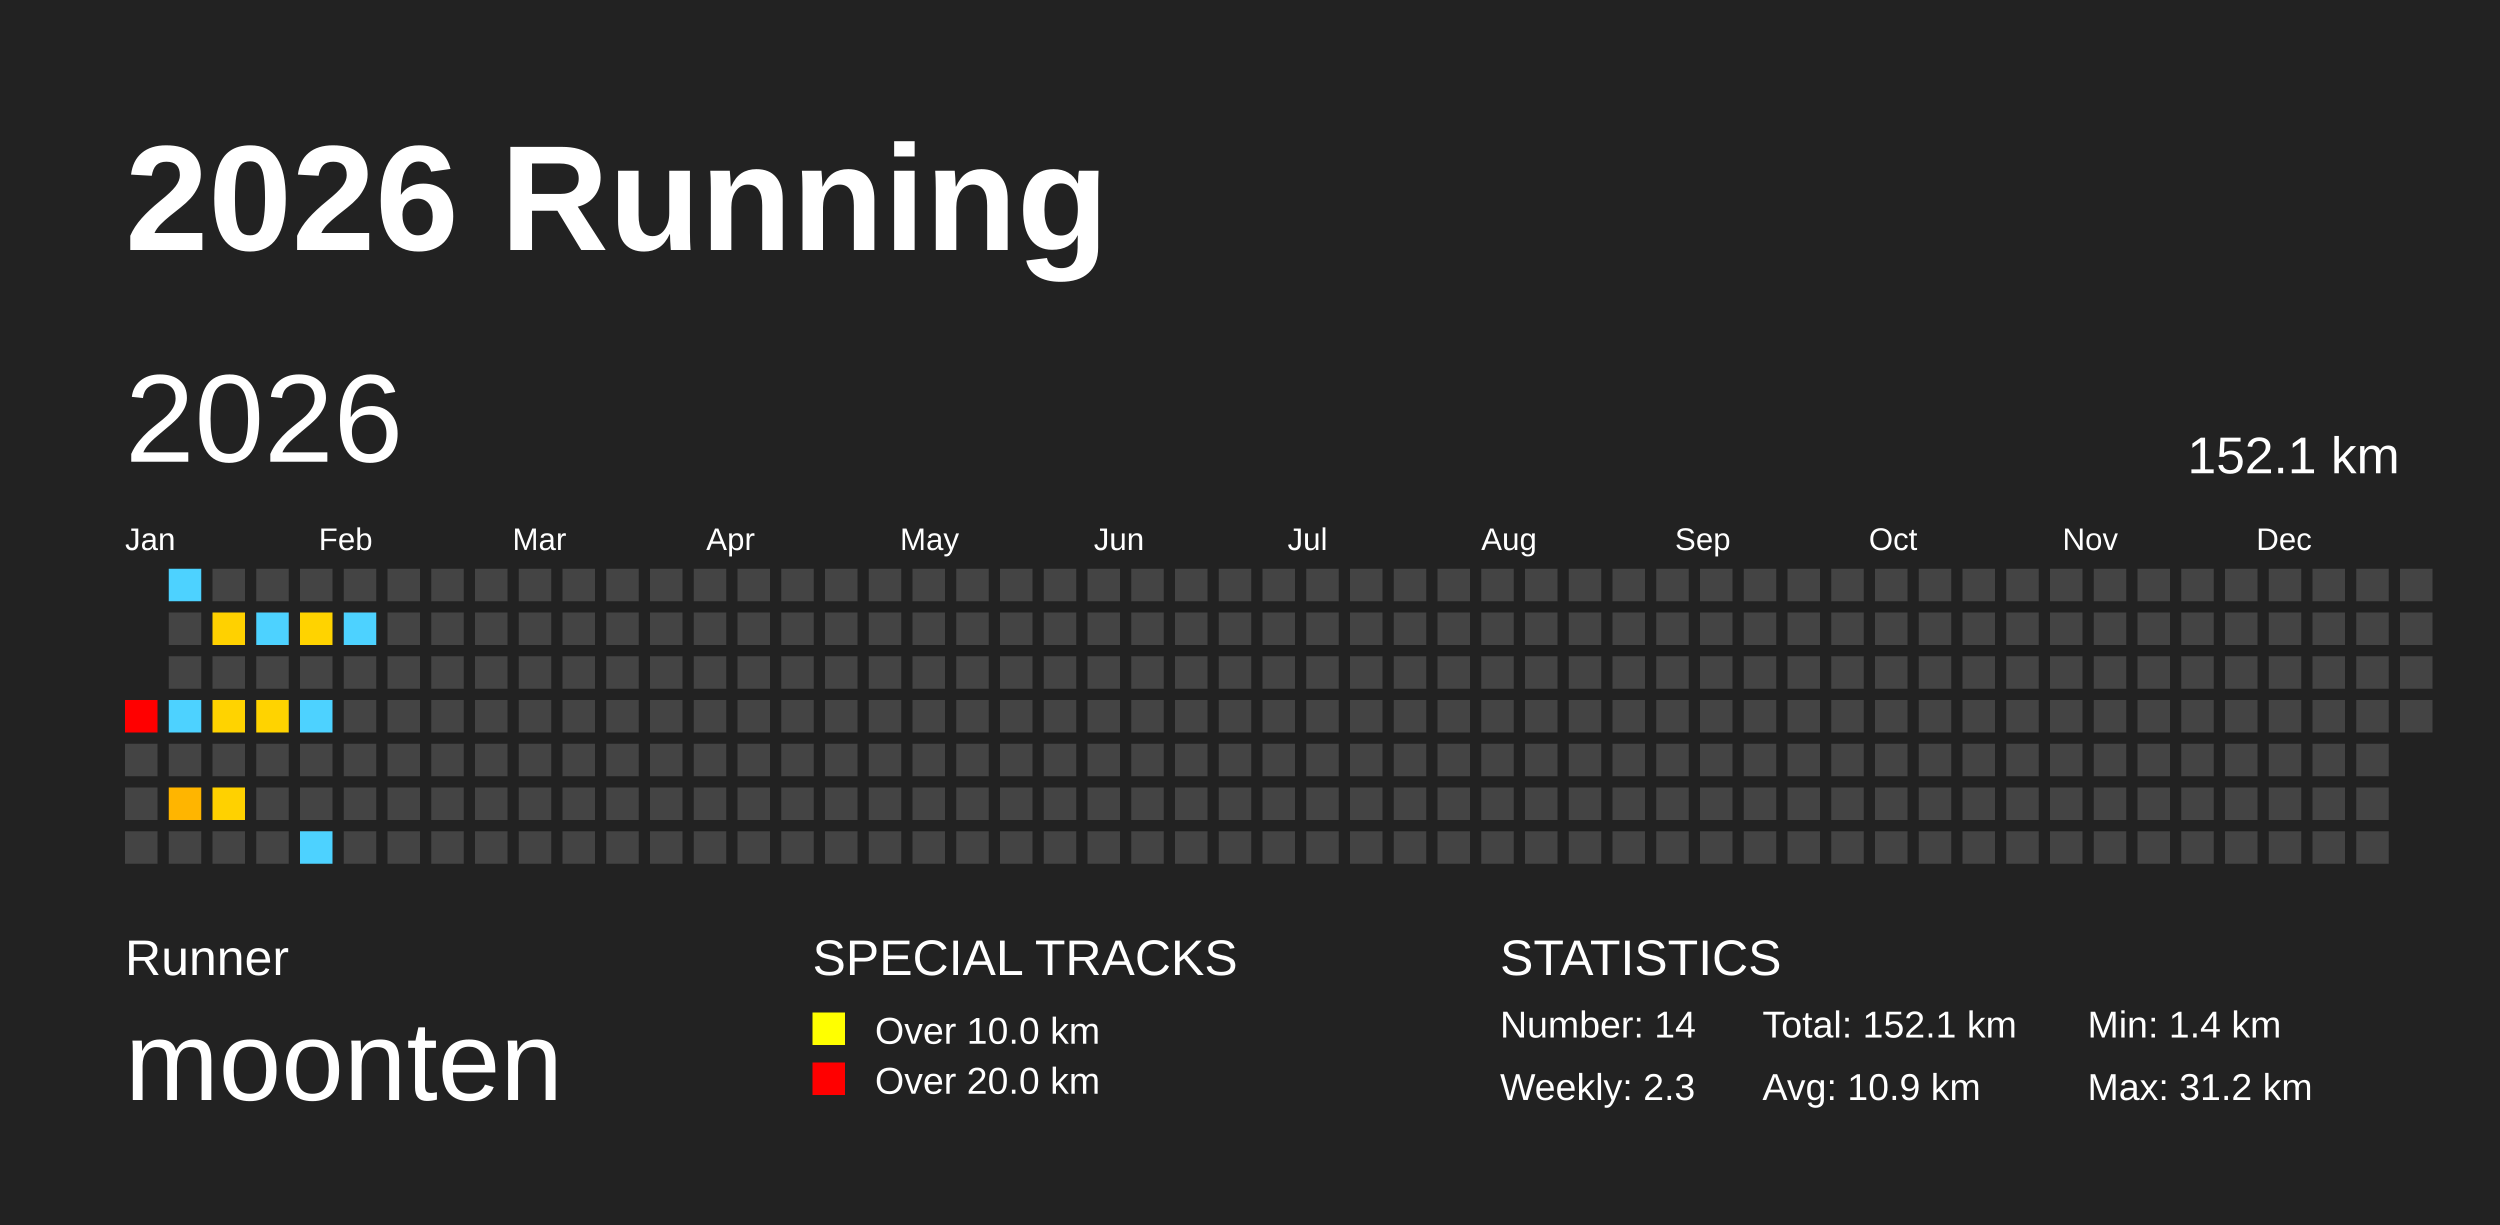
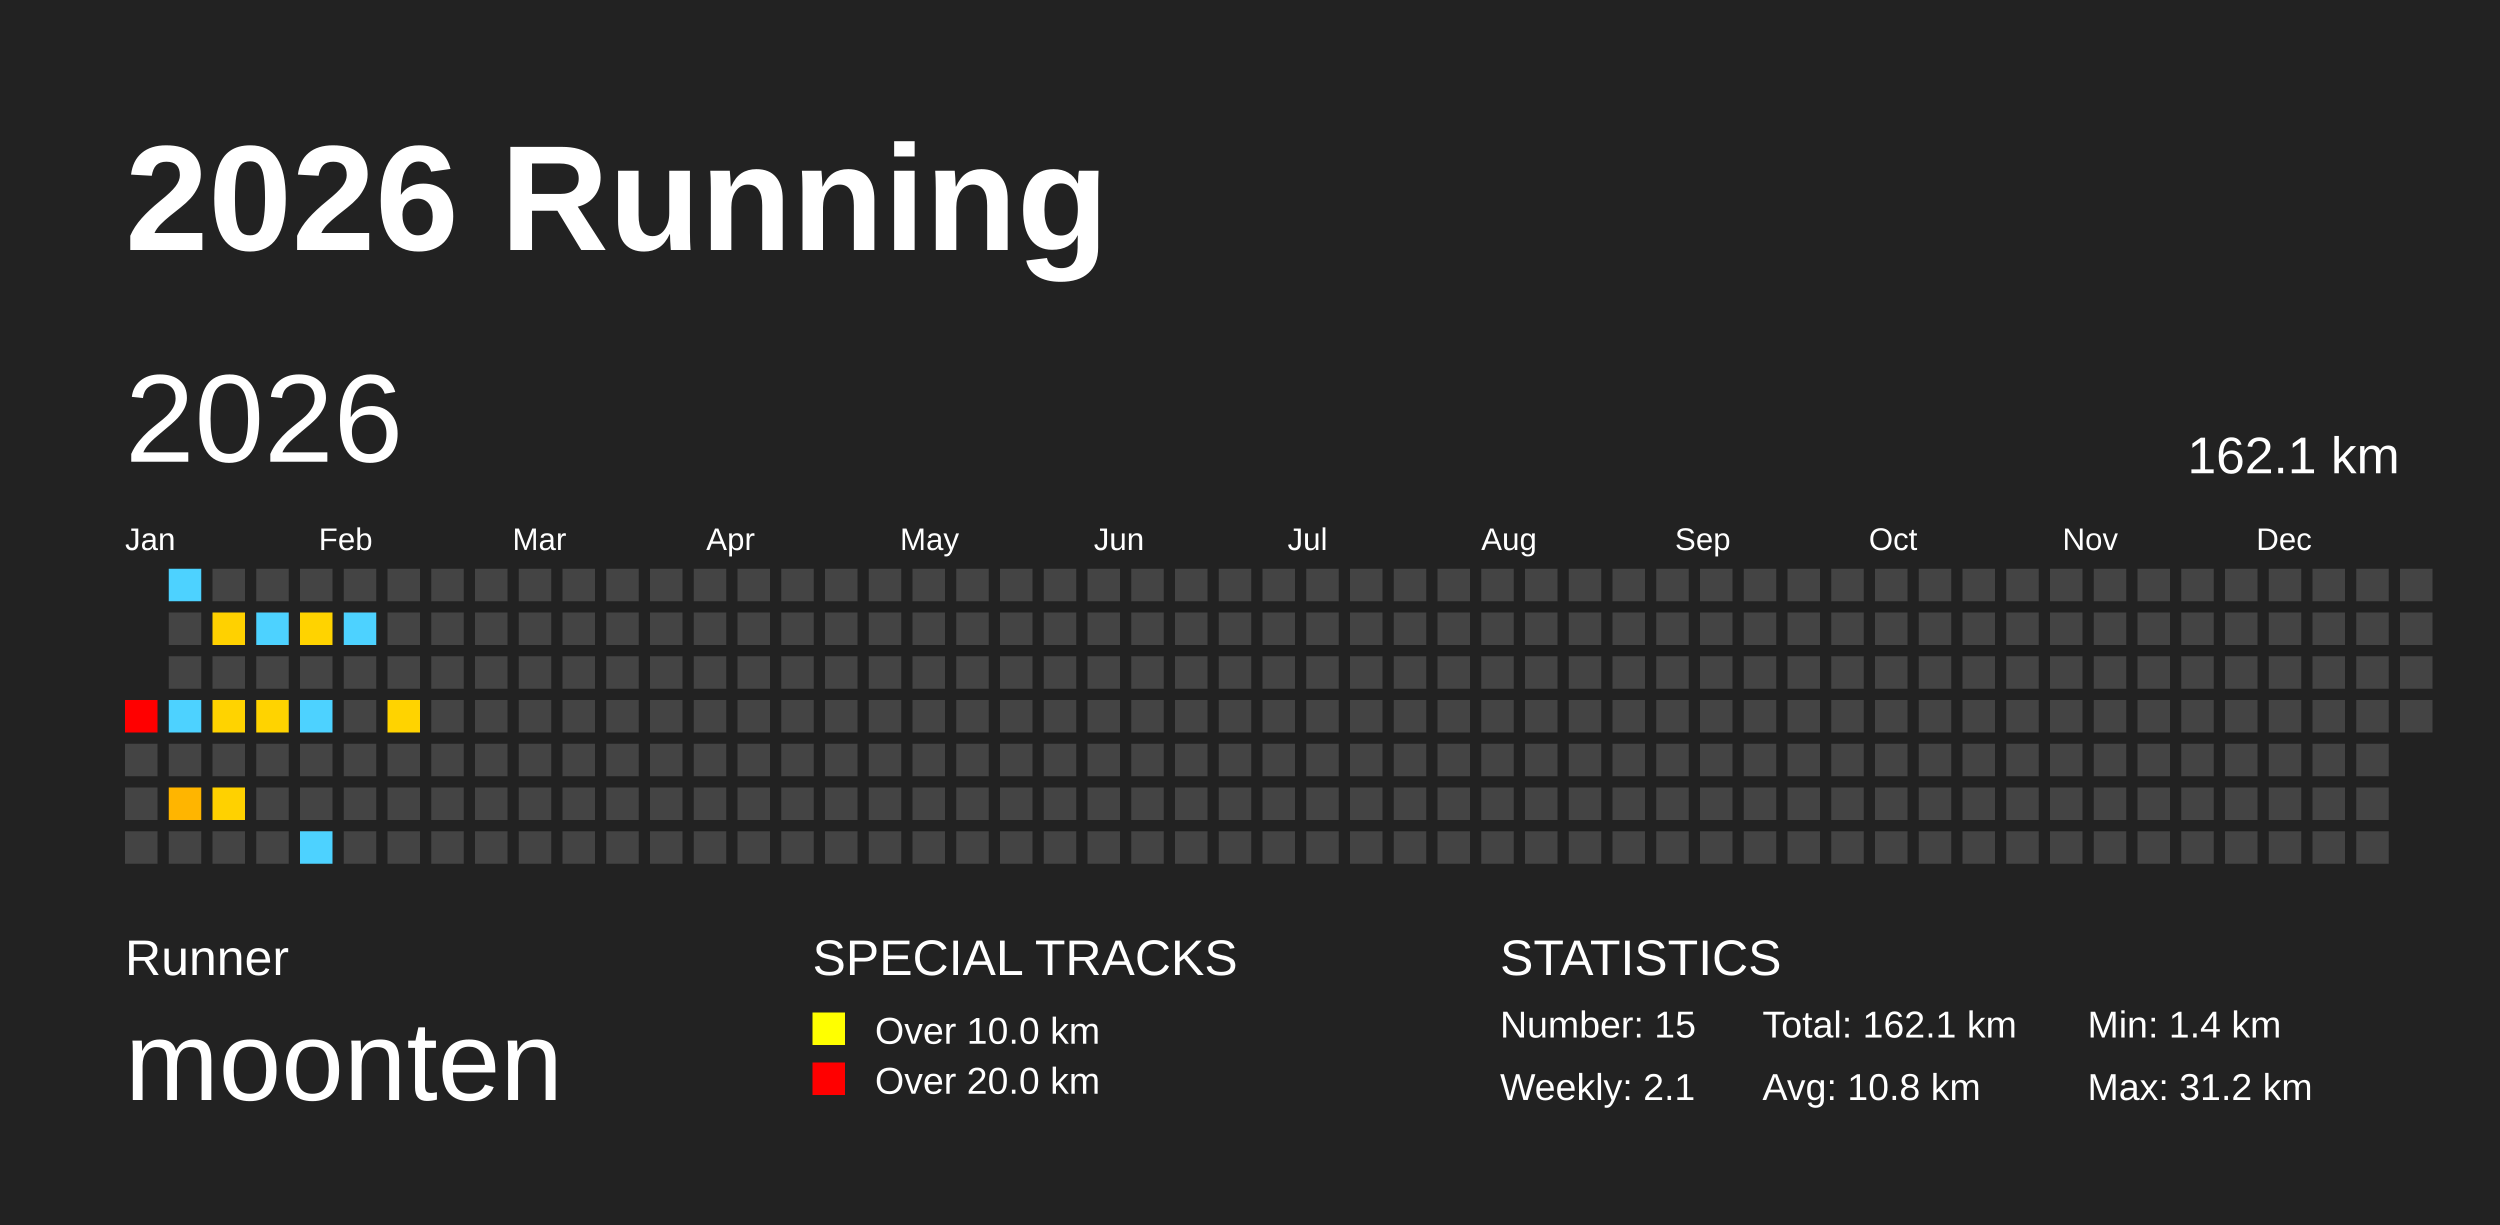
<svg xmlns="http://www.w3.org/2000/svg" baseProfile="full" height="98mm" version="1.1" viewBox="0,0,200,98" width="200mm">
  <defs />
  <rect fill="#222222" height="98" width="200" x="0" y="0" />
  <text fill="#FFFFFF" style="font-size:12px; font-family:Arial; font-weight:bold;" x="10" y="20">2026 Running</text>
  <text fill="#FFFFFF" style="font-size:4px; font-family:Arial" x="10" y="78">Runner</text>
  <text fill="#FFFFFF" style="font-size:9px; font-family:Arial" x="10" y="88">moonten</text>
  <text fill="#FFFFFF" style="font-size:4px; font-family:Arial" x="65" y="78">SPECIAL TRACKS</text>
  <rect fill="yellow" height="2.6" width="2.6" x="65" y="81" />
  <text fill="#FFFFFF" style="font-size:3px; font-family:Arial" x="70" y="83.5">Over 10.0 km</text>
  <rect fill="red" height="2.6" width="2.6" x="65" y="85" />
  <text fill="#FFFFFF" style="font-size:3px; font-family:Arial" x="70" y="87.5">Over 20.0 km</text>
  <text fill="#FFFFFF" style="font-size:4px; font-family:Arial" x="120" y="78">STATISTICS</text>
-   <text fill="#FFFFFF" style="font-size:3px; font-family:Arial" x="120" y="83">Number: 14</text>
-   <text fill="#FFFFFF" style="font-size:3px; font-family:Arial" x="120" y="88">Weekly: 2.3</text>
-   <text fill="#FFFFFF" style="font-size:3px; font-family:Arial" x="141" y="83">Total: 152.1 km</text>
-   <text fill="#FFFFFF" style="font-size:3px; font-family:Arial" x="141" y="88">Avg: 10.9 km</text>
+   <text fill="#FFFFFF" style="font-size:3px; font-family:Arial" x="120" y="83">Number: 15</text>
+   <text fill="#FFFFFF" style="font-size:3px; font-family:Arial" x="120" y="88">Weekly: 2.1</text>
+   <text fill="#FFFFFF" style="font-size:3px; font-family:Arial" x="141" y="83">Total: 162.1 km</text>
+   <text fill="#FFFFFF" style="font-size:3px; font-family:Arial" x="141" y="88">Avg: 10.8 km</text>
  <text fill="#FFFFFF" style="font-size:3px; font-family:Arial" x="167" y="83">Min: 1.4 km</text>
  <text fill="#FFFFFF" style="font-size:3px; font-family:Arial" x="167" y="88">Max: 31.2 km</text>
  <text dominant-baseline="hanging" fill="#FFFFFF" style="font-size:10.0px; font-family:Arial;" x="10" y="30">2026</text>
-   <text dominant-baseline="hanging" fill="#FFFFFF" style="font-size:4.125px; font-family:Arial;" x="175" y="35">152.1 km</text>
+   <text dominant-baseline="hanging" fill="#FFFFFF" style="font-size:4.125px; font-family:Arial;" x="175" y="35">162.1 km</text>
  <text fill="#FFFFFF" style="font-size:2.5px; font-family:Arial" x="10.0" y="44">Jan</text>
  <text fill="#FFFFFF" style="font-size:2.5px; font-family:Arial" x="25.5" y="44">Feb</text>
  <text fill="#FFFFFF" style="font-size:2.5px; font-family:Arial" x="41.0" y="44">Mar</text>
  <text fill="#FFFFFF" style="font-size:2.5px; font-family:Arial" x="56.5" y="44">Apr</text>
  <text fill="#FFFFFF" style="font-size:2.5px; font-family:Arial" x="72.0" y="44">May</text>
  <text fill="#FFFFFF" style="font-size:2.5px; font-family:Arial" x="87.5" y="44">Jun</text>
  <text fill="#FFFFFF" style="font-size:2.5px; font-family:Arial" x="103.0" y="44">Jul</text>
  <text fill="#FFFFFF" style="font-size:2.5px; font-family:Arial" x="118.5" y="44">Aug</text>
  <text fill="#FFFFFF" style="font-size:2.5px; font-family:Arial" x="134.0" y="44">Sep</text>
  <text fill="#FFFFFF" style="font-size:2.5px; font-family:Arial" x="149.5" y="44">Oct</text>
  <text fill="#FFFFFF" style="font-size:2.5px; font-family:Arial" x="165.0" y="44">Nov</text>
  <text fill="#FFFFFF" style="font-size:2.5px; font-family:Arial" x="180.5" y="44">Dec</text>
  <rect fill="red" height="2.6" width="2.6" x="10.0" y="56.0" />
  <rect fill="#444444" height="2.6" width="2.6" x="10.0" y="59.5" />
  <rect fill="#444444" height="2.6" width="2.6" x="10.0" y="63.0" />
  <rect fill="#444444" height="2.6" width="2.6" x="10.0" y="66.5" />
  <rect fill="#4dd2ff" height="2.6" width="2.6" x="13.5" y="45.5" />
  <rect fill="#444444" height="2.6" width="2.6" x="13.5" y="49.0" />
  <rect fill="#444444" height="2.6" width="2.6" x="13.5" y="52.5" />
  <rect fill="#4dd2ff" height="2.6" width="2.6" x="13.5" y="56.0" />
  <rect fill="#444444" height="2.6" width="2.6" x="13.5" y="59.5" />
  <rect fill="#ffb500" height="2.6" width="2.6" x="13.5" y="63.0" />
  <rect fill="#444444" height="2.6" width="2.6" x="13.5" y="66.5" />
  <rect fill="#444444" height="2.6" width="2.6" x="17.0" y="45.5" />
  <rect fill="#ffd100" height="2.6" width="2.6" x="17.0" y="49.0" />
  <rect fill="#444444" height="2.6" width="2.6" x="17.0" y="52.5" />
  <rect fill="#ffd300" height="2.6" width="2.6" x="17.0" y="56.0" />
  <rect fill="#444444" height="2.6" width="2.6" x="17.0" y="59.5" />
  <rect fill="#ffd100" height="2.6" width="2.6" x="17.0" y="63.0" />
  <rect fill="#444444" height="2.6" width="2.6" x="17.0" y="66.5" />
  <rect fill="#444444" height="2.6" width="2.6" x="20.5" y="45.5" />
  <rect fill="#4dd2ff" height="2.6" width="2.6" x="20.5" y="49.0" />
  <rect fill="#444444" height="2.6" width="2.6" x="20.5" y="52.5" />
  <rect fill="#ffd300" height="2.6" width="2.6" x="20.5" y="56.0" />
  <rect fill="#444444" height="2.6" width="2.6" x="20.5" y="59.5" />
  <rect fill="#444444" height="2.6" width="2.6" x="20.5" y="63.0" />
  <rect fill="#444444" height="2.6" width="2.6" x="20.5" y="66.5" />
  <rect fill="#444444" height="2.6" width="2.6" x="24.0" y="45.5" />
  <rect fill="#ffd300" height="2.6" width="2.6" x="24.0" y="49.0" />
  <rect fill="#444444" height="2.6" width="2.6" x="24.0" y="52.5" />
  <rect fill="#4dd2ff" height="2.6" width="2.6" x="24.0" y="56.0" />
  <rect fill="#444444" height="2.6" width="2.6" x="24.0" y="59.5" />
  <rect fill="#444444" height="2.6" width="2.6" x="24.0" y="63.0" />
  <rect fill="#4dd2ff" height="2.6" width="2.6" x="24.0" y="66.5" />
  <rect fill="#444444" height="2.6" width="2.6" x="27.5" y="45.5" />
  <rect fill="#4dd2ff" height="2.6" width="2.6" x="27.5" y="49.0" />
  <rect fill="#444444" height="2.6" width="2.6" x="27.5" y="52.5" />
  <rect fill="#444444" height="2.6" width="2.6" x="27.5" y="56.0" />
  <rect fill="#444444" height="2.6" width="2.6" x="27.5" y="59.5" />
  <rect fill="#444444" height="2.6" width="2.6" x="27.5" y="63.0" />
  <rect fill="#444444" height="2.6" width="2.6" x="27.5" y="66.5" />
  <rect fill="#444444" height="2.6" width="2.6" x="31.0" y="45.5" />
  <rect fill="#444444" height="2.6" width="2.6" x="31.0" y="49.0" />
  <rect fill="#444444" height="2.6" width="2.6" x="31.0" y="52.5" />
-   <rect fill="#444444" height="2.6" width="2.6" x="31.0" y="56.0" />
+   <rect fill="#ffd300" height="2.6" width="2.6" x="31.0" y="56.0" />
  <rect fill="#444444" height="2.6" width="2.6" x="31.0" y="59.5" />
  <rect fill="#444444" height="2.6" width="2.6" x="31.0" y="63.0" />
  <rect fill="#444444" height="2.6" width="2.6" x="31.0" y="66.5" />
  <rect fill="#444444" height="2.6" width="2.6" x="34.5" y="45.5" />
  <rect fill="#444444" height="2.6" width="2.6" x="34.5" y="49.0" />
  <rect fill="#444444" height="2.6" width="2.6" x="34.5" y="52.5" />
  <rect fill="#444444" height="2.6" width="2.6" x="34.5" y="56.0" />
  <rect fill="#444444" height="2.6" width="2.6" x="34.5" y="59.5" />
  <rect fill="#444444" height="2.6" width="2.6" x="34.5" y="63.0" />
  <rect fill="#444444" height="2.6" width="2.6" x="34.5" y="66.5" />
  <rect fill="#444444" height="2.6" width="2.6" x="38.0" y="45.5" />
  <rect fill="#444444" height="2.6" width="2.6" x="38.0" y="49.0" />
  <rect fill="#444444" height="2.6" width="2.6" x="38.0" y="52.5" />
  <rect fill="#444444" height="2.6" width="2.6" x="38.0" y="56.0" />
  <rect fill="#444444" height="2.6" width="2.6" x="38.0" y="59.5" />
  <rect fill="#444444" height="2.6" width="2.6" x="38.0" y="63.0" />
  <rect fill="#444444" height="2.6" width="2.6" x="38.0" y="66.5" />
  <rect fill="#444444" height="2.6" width="2.6" x="41.5" y="45.5" />
  <rect fill="#444444" height="2.6" width="2.6" x="41.5" y="49.0" />
  <rect fill="#444444" height="2.6" width="2.6" x="41.5" y="52.5" />
  <rect fill="#444444" height="2.6" width="2.6" x="41.5" y="56.0" />
  <rect fill="#444444" height="2.6" width="2.6" x="41.5" y="59.5" />
  <rect fill="#444444" height="2.6" width="2.6" x="41.5" y="63.0" />
  <rect fill="#444444" height="2.6" width="2.6" x="41.5" y="66.5" />
  <rect fill="#444444" height="2.6" width="2.6" x="45.0" y="45.5" />
  <rect fill="#444444" height="2.6" width="2.6" x="45.0" y="49.0" />
  <rect fill="#444444" height="2.6" width="2.6" x="45.0" y="52.5" />
  <rect fill="#444444" height="2.6" width="2.6" x="45.0" y="56.0" />
  <rect fill="#444444" height="2.6" width="2.6" x="45.0" y="59.5" />
  <rect fill="#444444" height="2.6" width="2.6" x="45.0" y="63.0" />
  <rect fill="#444444" height="2.6" width="2.6" x="45.0" y="66.5" />
  <rect fill="#444444" height="2.6" width="2.6" x="48.5" y="45.5" />
  <rect fill="#444444" height="2.6" width="2.6" x="48.5" y="49.0" />
  <rect fill="#444444" height="2.6" width="2.6" x="48.5" y="52.5" />
  <rect fill="#444444" height="2.6" width="2.6" x="48.5" y="56.0" />
  <rect fill="#444444" height="2.6" width="2.6" x="48.5" y="59.5" />
  <rect fill="#444444" height="2.6" width="2.6" x="48.5" y="63.0" />
  <rect fill="#444444" height="2.6" width="2.6" x="48.5" y="66.5" />
  <rect fill="#444444" height="2.6" width="2.6" x="52.0" y="45.5" />
  <rect fill="#444444" height="2.6" width="2.6" x="52.0" y="49.0" />
  <rect fill="#444444" height="2.6" width="2.6" x="52.0" y="52.5" />
  <rect fill="#444444" height="2.6" width="2.6" x="52.0" y="56.0" />
  <rect fill="#444444" height="2.6" width="2.6" x="52.0" y="59.5" />
  <rect fill="#444444" height="2.6" width="2.6" x="52.0" y="63.0" />
  <rect fill="#444444" height="2.6" width="2.6" x="52.0" y="66.5" />
  <rect fill="#444444" height="2.6" width="2.6" x="55.5" y="45.5" />
  <rect fill="#444444" height="2.6" width="2.6" x="55.5" y="49.0" />
  <rect fill="#444444" height="2.6" width="2.6" x="55.5" y="52.5" />
  <rect fill="#444444" height="2.6" width="2.6" x="55.5" y="56.0" />
  <rect fill="#444444" height="2.6" width="2.6" x="55.5" y="59.5" />
  <rect fill="#444444" height="2.6" width="2.6" x="55.5" y="63.0" />
  <rect fill="#444444" height="2.6" width="2.6" x="55.5" y="66.5" />
  <rect fill="#444444" height="2.6" width="2.6" x="59.0" y="45.5" />
  <rect fill="#444444" height="2.6" width="2.6" x="59.0" y="49.0" />
  <rect fill="#444444" height="2.6" width="2.6" x="59.0" y="52.5" />
  <rect fill="#444444" height="2.6" width="2.6" x="59.0" y="56.0" />
  <rect fill="#444444" height="2.6" width="2.6" x="59.0" y="59.5" />
  <rect fill="#444444" height="2.6" width="2.6" x="59.0" y="63.0" />
  <rect fill="#444444" height="2.6" width="2.6" x="59.0" y="66.5" />
  <rect fill="#444444" height="2.6" width="2.6" x="62.5" y="45.5" />
  <rect fill="#444444" height="2.6" width="2.6" x="62.5" y="49.0" />
  <rect fill="#444444" height="2.6" width="2.6" x="62.5" y="52.5" />
  <rect fill="#444444" height="2.6" width="2.6" x="62.5" y="56.0" />
  <rect fill="#444444" height="2.6" width="2.6" x="62.5" y="59.5" />
  <rect fill="#444444" height="2.6" width="2.6" x="62.5" y="63.0" />
  <rect fill="#444444" height="2.6" width="2.6" x="62.5" y="66.5" />
  <rect fill="#444444" height="2.6" width="2.6" x="66.0" y="45.5" />
  <rect fill="#444444" height="2.6" width="2.6" x="66.0" y="49.0" />
  <rect fill="#444444" height="2.6" width="2.6" x="66.0" y="52.5" />
  <rect fill="#444444" height="2.6" width="2.6" x="66.0" y="56.0" />
  <rect fill="#444444" height="2.6" width="2.6" x="66.0" y="59.5" />
  <rect fill="#444444" height="2.6" width="2.6" x="66.0" y="63.0" />
  <rect fill="#444444" height="2.6" width="2.6" x="66.0" y="66.5" />
  <rect fill="#444444" height="2.6" width="2.6" x="69.5" y="45.5" />
  <rect fill="#444444" height="2.6" width="2.6" x="69.5" y="49.0" />
  <rect fill="#444444" height="2.6" width="2.6" x="69.5" y="52.5" />
  <rect fill="#444444" height="2.6" width="2.6" x="69.5" y="56.0" />
  <rect fill="#444444" height="2.6" width="2.6" x="69.5" y="59.5" />
  <rect fill="#444444" height="2.6" width="2.6" x="69.5" y="63.0" />
  <rect fill="#444444" height="2.6" width="2.6" x="69.5" y="66.5" />
  <rect fill="#444444" height="2.6" width="2.6" x="73.0" y="45.5" />
  <rect fill="#444444" height="2.6" width="2.6" x="73.0" y="49.0" />
  <rect fill="#444444" height="2.6" width="2.6" x="73.0" y="52.5" />
  <rect fill="#444444" height="2.6" width="2.6" x="73.0" y="56.0" />
  <rect fill="#444444" height="2.6" width="2.6" x="73.0" y="59.5" />
  <rect fill="#444444" height="2.6" width="2.6" x="73.0" y="63.0" />
  <rect fill="#444444" height="2.6" width="2.6" x="73.0" y="66.5" />
  <rect fill="#444444" height="2.6" width="2.6" x="76.5" y="45.5" />
  <rect fill="#444444" height="2.6" width="2.6" x="76.5" y="49.0" />
  <rect fill="#444444" height="2.6" width="2.6" x="76.5" y="52.5" />
  <rect fill="#444444" height="2.6" width="2.6" x="76.5" y="56.0" />
  <rect fill="#444444" height="2.6" width="2.6" x="76.5" y="59.5" />
  <rect fill="#444444" height="2.6" width="2.6" x="76.5" y="63.0" />
  <rect fill="#444444" height="2.6" width="2.6" x="76.5" y="66.5" />
  <rect fill="#444444" height="2.6" width="2.6" x="80.0" y="45.5" />
  <rect fill="#444444" height="2.6" width="2.6" x="80.0" y="49.0" />
  <rect fill="#444444" height="2.6" width="2.6" x="80.0" y="52.5" />
  <rect fill="#444444" height="2.6" width="2.6" x="80.0" y="56.0" />
  <rect fill="#444444" height="2.6" width="2.6" x="80.0" y="59.5" />
  <rect fill="#444444" height="2.6" width="2.6" x="80.0" y="63.0" />
  <rect fill="#444444" height="2.6" width="2.6" x="80.0" y="66.5" />
  <rect fill="#444444" height="2.6" width="2.6" x="83.5" y="45.5" />
  <rect fill="#444444" height="2.6" width="2.6" x="83.5" y="49.0" />
  <rect fill="#444444" height="2.6" width="2.6" x="83.5" y="52.5" />
  <rect fill="#444444" height="2.6" width="2.6" x="83.5" y="56.0" />
  <rect fill="#444444" height="2.6" width="2.6" x="83.5" y="59.5" />
  <rect fill="#444444" height="2.6" width="2.6" x="83.5" y="63.0" />
  <rect fill="#444444" height="2.6" width="2.6" x="83.5" y="66.5" />
  <rect fill="#444444" height="2.6" width="2.6" x="87.0" y="45.5" />
  <rect fill="#444444" height="2.6" width="2.6" x="87.0" y="49.0" />
  <rect fill="#444444" height="2.6" width="2.6" x="87.0" y="52.5" />
  <rect fill="#444444" height="2.6" width="2.6" x="87.0" y="56.0" />
  <rect fill="#444444" height="2.6" width="2.6" x="87.0" y="59.5" />
  <rect fill="#444444" height="2.6" width="2.6" x="87.0" y="63.0" />
  <rect fill="#444444" height="2.6" width="2.6" x="87.0" y="66.5" />
  <rect fill="#444444" height="2.6" width="2.6" x="90.5" y="45.5" />
  <rect fill="#444444" height="2.6" width="2.6" x="90.5" y="49.0" />
  <rect fill="#444444" height="2.6" width="2.6" x="90.5" y="52.5" />
  <rect fill="#444444" height="2.6" width="2.6" x="90.5" y="56.0" />
  <rect fill="#444444" height="2.6" width="2.6" x="90.5" y="59.5" />
  <rect fill="#444444" height="2.6" width="2.6" x="90.5" y="63.0" />
  <rect fill="#444444" height="2.6" width="2.6" x="90.5" y="66.5" />
  <rect fill="#444444" height="2.6" width="2.6" x="94.0" y="45.5" />
  <rect fill="#444444" height="2.6" width="2.6" x="94.0" y="49.0" />
  <rect fill="#444444" height="2.6" width="2.6" x="94.0" y="52.5" />
  <rect fill="#444444" height="2.6" width="2.6" x="94.0" y="56.0" />
  <rect fill="#444444" height="2.6" width="2.6" x="94.0" y="59.5" />
  <rect fill="#444444" height="2.6" width="2.6" x="94.0" y="63.0" />
  <rect fill="#444444" height="2.6" width="2.6" x="94.0" y="66.5" />
  <rect fill="#444444" height="2.6" width="2.6" x="97.5" y="45.5" />
  <rect fill="#444444" height="2.6" width="2.6" x="97.5" y="49.0" />
  <rect fill="#444444" height="2.6" width="2.6" x="97.5" y="52.5" />
  <rect fill="#444444" height="2.6" width="2.6" x="97.5" y="56.0" />
  <rect fill="#444444" height="2.6" width="2.6" x="97.5" y="59.5" />
  <rect fill="#444444" height="2.6" width="2.6" x="97.5" y="63.0" />
  <rect fill="#444444" height="2.6" width="2.6" x="97.5" y="66.5" />
  <rect fill="#444444" height="2.6" width="2.6" x="101.0" y="45.5" />
  <rect fill="#444444" height="2.6" width="2.6" x="101.0" y="49.0" />
  <rect fill="#444444" height="2.6" width="2.6" x="101.0" y="52.5" />
  <rect fill="#444444" height="2.6" width="2.6" x="101.0" y="56.0" />
  <rect fill="#444444" height="2.6" width="2.6" x="101.0" y="59.5" />
  <rect fill="#444444" height="2.6" width="2.6" x="101.0" y="63.0" />
  <rect fill="#444444" height="2.6" width="2.6" x="101.0" y="66.5" />
  <rect fill="#444444" height="2.6" width="2.6" x="104.5" y="45.5" />
  <rect fill="#444444" height="2.6" width="2.6" x="104.5" y="49.0" />
  <rect fill="#444444" height="2.6" width="2.6" x="104.5" y="52.5" />
  <rect fill="#444444" height="2.6" width="2.6" x="104.5" y="56.0" />
  <rect fill="#444444" height="2.6" width="2.6" x="104.5" y="59.5" />
  <rect fill="#444444" height="2.6" width="2.6" x="104.5" y="63.0" />
  <rect fill="#444444" height="2.6" width="2.6" x="104.5" y="66.5" />
  <rect fill="#444444" height="2.6" width="2.6" x="108.0" y="45.5" />
  <rect fill="#444444" height="2.6" width="2.6" x="108.0" y="49.0" />
  <rect fill="#444444" height="2.6" width="2.6" x="108.0" y="52.5" />
  <rect fill="#444444" height="2.6" width="2.6" x="108.0" y="56.0" />
  <rect fill="#444444" height="2.6" width="2.6" x="108.0" y="59.5" />
  <rect fill="#444444" height="2.6" width="2.6" x="108.0" y="63.0" />
  <rect fill="#444444" height="2.6" width="2.6" x="108.0" y="66.5" />
  <rect fill="#444444" height="2.6" width="2.6" x="111.5" y="45.5" />
  <rect fill="#444444" height="2.6" width="2.6" x="111.5" y="49.0" />
  <rect fill="#444444" height="2.6" width="2.6" x="111.5" y="52.5" />
  <rect fill="#444444" height="2.6" width="2.6" x="111.5" y="56.0" />
  <rect fill="#444444" height="2.6" width="2.6" x="111.5" y="59.5" />
  <rect fill="#444444" height="2.6" width="2.6" x="111.5" y="63.0" />
  <rect fill="#444444" height="2.6" width="2.6" x="111.5" y="66.5" />
  <rect fill="#444444" height="2.6" width="2.6" x="115.0" y="45.5" />
  <rect fill="#444444" height="2.6" width="2.6" x="115.0" y="49.0" />
  <rect fill="#444444" height="2.6" width="2.6" x="115.0" y="52.5" />
  <rect fill="#444444" height="2.6" width="2.6" x="115.0" y="56.0" />
  <rect fill="#444444" height="2.6" width="2.6" x="115.0" y="59.5" />
  <rect fill="#444444" height="2.6" width="2.6" x="115.0" y="63.0" />
  <rect fill="#444444" height="2.6" width="2.6" x="115.0" y="66.5" />
  <rect fill="#444444" height="2.6" width="2.6" x="118.5" y="45.5" />
  <rect fill="#444444" height="2.6" width="2.6" x="118.5" y="49.0" />
  <rect fill="#444444" height="2.6" width="2.6" x="118.5" y="52.5" />
  <rect fill="#444444" height="2.6" width="2.6" x="118.5" y="56.0" />
  <rect fill="#444444" height="2.6" width="2.6" x="118.5" y="59.5" />
  <rect fill="#444444" height="2.6" width="2.6" x="118.5" y="63.0" />
  <rect fill="#444444" height="2.6" width="2.6" x="118.5" y="66.5" />
  <rect fill="#444444" height="2.6" width="2.6" x="122.0" y="45.5" />
  <rect fill="#444444" height="2.6" width="2.6" x="122.0" y="49.0" />
  <rect fill="#444444" height="2.6" width="2.6" x="122.0" y="52.5" />
  <rect fill="#444444" height="2.6" width="2.6" x="122.0" y="56.0" />
  <rect fill="#444444" height="2.6" width="2.6" x="122.0" y="59.5" />
  <rect fill="#444444" height="2.6" width="2.6" x="122.0" y="63.0" />
  <rect fill="#444444" height="2.6" width="2.6" x="122.0" y="66.5" />
  <rect fill="#444444" height="2.6" width="2.6" x="125.5" y="45.5" />
  <rect fill="#444444" height="2.6" width="2.6" x="125.5" y="49.0" />
  <rect fill="#444444" height="2.6" width="2.6" x="125.5" y="52.5" />
  <rect fill="#444444" height="2.6" width="2.6" x="125.5" y="56.0" />
  <rect fill="#444444" height="2.6" width="2.6" x="125.5" y="59.5" />
  <rect fill="#444444" height="2.6" width="2.6" x="125.5" y="63.0" />
  <rect fill="#444444" height="2.6" width="2.6" x="125.5" y="66.5" />
  <rect fill="#444444" height="2.6" width="2.6" x="129.0" y="45.5" />
  <rect fill="#444444" height="2.6" width="2.6" x="129.0" y="49.0" />
  <rect fill="#444444" height="2.6" width="2.6" x="129.0" y="52.5" />
  <rect fill="#444444" height="2.6" width="2.6" x="129.0" y="56.0" />
  <rect fill="#444444" height="2.6" width="2.6" x="129.0" y="59.5" />
  <rect fill="#444444" height="2.6" width="2.6" x="129.0" y="63.0" />
  <rect fill="#444444" height="2.6" width="2.6" x="129.0" y="66.5" />
  <rect fill="#444444" height="2.6" width="2.6" x="132.5" y="45.5" />
  <rect fill="#444444" height="2.6" width="2.6" x="132.5" y="49.0" />
  <rect fill="#444444" height="2.6" width="2.6" x="132.5" y="52.5" />
  <rect fill="#444444" height="2.6" width="2.6" x="132.5" y="56.0" />
  <rect fill="#444444" height="2.6" width="2.6" x="132.5" y="59.5" />
  <rect fill="#444444" height="2.6" width="2.6" x="132.5" y="63.0" />
  <rect fill="#444444" height="2.6" width="2.6" x="132.5" y="66.5" />
  <rect fill="#444444" height="2.6" width="2.6" x="136.0" y="45.5" />
  <rect fill="#444444" height="2.6" width="2.6" x="136.0" y="49.0" />
  <rect fill="#444444" height="2.6" width="2.6" x="136.0" y="52.5" />
  <rect fill="#444444" height="2.6" width="2.6" x="136.0" y="56.0" />
  <rect fill="#444444" height="2.6" width="2.6" x="136.0" y="59.5" />
  <rect fill="#444444" height="2.6" width="2.6" x="136.0" y="63.0" />
  <rect fill="#444444" height="2.6" width="2.6" x="136.0" y="66.5" />
  <rect fill="#444444" height="2.6" width="2.6" x="139.5" y="45.5" />
  <rect fill="#444444" height="2.6" width="2.6" x="139.5" y="49.0" />
  <rect fill="#444444" height="2.6" width="2.6" x="139.5" y="52.5" />
  <rect fill="#444444" height="2.6" width="2.6" x="139.5" y="56.0" />
  <rect fill="#444444" height="2.6" width="2.6" x="139.5" y="59.5" />
  <rect fill="#444444" height="2.6" width="2.6" x="139.5" y="63.0" />
  <rect fill="#444444" height="2.6" width="2.6" x="139.5" y="66.5" />
  <rect fill="#444444" height="2.6" width="2.6" x="143.0" y="45.5" />
  <rect fill="#444444" height="2.6" width="2.6" x="143.0" y="49.0" />
  <rect fill="#444444" height="2.6" width="2.6" x="143.0" y="52.5" />
  <rect fill="#444444" height="2.6" width="2.6" x="143.0" y="56.0" />
  <rect fill="#444444" height="2.6" width="2.6" x="143.0" y="59.5" />
  <rect fill="#444444" height="2.6" width="2.6" x="143.0" y="63.0" />
  <rect fill="#444444" height="2.6" width="2.6" x="143.0" y="66.5" />
  <rect fill="#444444" height="2.6" width="2.6" x="146.5" y="45.5" />
  <rect fill="#444444" height="2.6" width="2.6" x="146.5" y="49.0" />
  <rect fill="#444444" height="2.6" width="2.6" x="146.5" y="52.5" />
  <rect fill="#444444" height="2.6" width="2.6" x="146.5" y="56.0" />
  <rect fill="#444444" height="2.6" width="2.6" x="146.5" y="59.5" />
  <rect fill="#444444" height="2.6" width="2.6" x="146.5" y="63.0" />
  <rect fill="#444444" height="2.6" width="2.6" x="146.5" y="66.5" />
  <rect fill="#444444" height="2.6" width="2.6" x="150.0" y="45.5" />
  <rect fill="#444444" height="2.6" width="2.6" x="150.0" y="49.0" />
  <rect fill="#444444" height="2.6" width="2.6" x="150.0" y="52.5" />
  <rect fill="#444444" height="2.6" width="2.6" x="150.0" y="56.0" />
  <rect fill="#444444" height="2.6" width="2.6" x="150.0" y="59.5" />
  <rect fill="#444444" height="2.6" width="2.6" x="150.0" y="63.0" />
  <rect fill="#444444" height="2.6" width="2.6" x="150.0" y="66.5" />
  <rect fill="#444444" height="2.6" width="2.6" x="153.5" y="45.5" />
  <rect fill="#444444" height="2.6" width="2.6" x="153.5" y="49.0" />
  <rect fill="#444444" height="2.6" width="2.6" x="153.5" y="52.5" />
  <rect fill="#444444" height="2.6" width="2.6" x="153.5" y="56.0" />
  <rect fill="#444444" height="2.6" width="2.6" x="153.5" y="59.5" />
  <rect fill="#444444" height="2.6" width="2.6" x="153.5" y="63.0" />
  <rect fill="#444444" height="2.6" width="2.6" x="153.5" y="66.5" />
  <rect fill="#444444" height="2.6" width="2.6" x="157.0" y="45.5" />
  <rect fill="#444444" height="2.6" width="2.6" x="157.0" y="49.0" />
  <rect fill="#444444" height="2.6" width="2.6" x="157.0" y="52.5" />
  <rect fill="#444444" height="2.6" width="2.6" x="157.0" y="56.0" />
  <rect fill="#444444" height="2.6" width="2.6" x="157.0" y="59.5" />
  <rect fill="#444444" height="2.6" width="2.6" x="157.0" y="63.0" />
  <rect fill="#444444" height="2.6" width="2.6" x="157.0" y="66.5" />
  <rect fill="#444444" height="2.6" width="2.6" x="160.5" y="45.5" />
  <rect fill="#444444" height="2.6" width="2.6" x="160.5" y="49.0" />
  <rect fill="#444444" height="2.6" width="2.6" x="160.5" y="52.5" />
  <rect fill="#444444" height="2.6" width="2.6" x="160.5" y="56.0" />
  <rect fill="#444444" height="2.6" width="2.6" x="160.5" y="59.5" />
  <rect fill="#444444" height="2.6" width="2.6" x="160.5" y="63.0" />
  <rect fill="#444444" height="2.6" width="2.6" x="160.5" y="66.5" />
  <rect fill="#444444" height="2.6" width="2.6" x="164.0" y="45.5" />
  <rect fill="#444444" height="2.6" width="2.6" x="164.0" y="49.0" />
  <rect fill="#444444" height="2.6" width="2.6" x="164.0" y="52.5" />
  <rect fill="#444444" height="2.6" width="2.6" x="164.0" y="56.0" />
  <rect fill="#444444" height="2.6" width="2.6" x="164.0" y="59.5" />
  <rect fill="#444444" height="2.6" width="2.6" x="164.0" y="63.0" />
  <rect fill="#444444" height="2.6" width="2.6" x="164.0" y="66.5" />
  <rect fill="#444444" height="2.6" width="2.6" x="167.5" y="45.5" />
  <rect fill="#444444" height="2.6" width="2.6" x="167.5" y="49.0" />
  <rect fill="#444444" height="2.6" width="2.6" x="167.5" y="52.5" />
  <rect fill="#444444" height="2.6" width="2.6" x="167.5" y="56.0" />
  <rect fill="#444444" height="2.6" width="2.6" x="167.5" y="59.5" />
  <rect fill="#444444" height="2.6" width="2.6" x="167.5" y="63.0" />
  <rect fill="#444444" height="2.6" width="2.6" x="167.5" y="66.5" />
  <rect fill="#444444" height="2.6" width="2.6" x="171.0" y="45.5" />
  <rect fill="#444444" height="2.6" width="2.6" x="171.0" y="49.0" />
  <rect fill="#444444" height="2.6" width="2.6" x="171.0" y="52.5" />
  <rect fill="#444444" height="2.6" width="2.6" x="171.0" y="56.0" />
  <rect fill="#444444" height="2.6" width="2.6" x="171.0" y="59.5" />
  <rect fill="#444444" height="2.6" width="2.6" x="171.0" y="63.0" />
  <rect fill="#444444" height="2.6" width="2.6" x="171.0" y="66.5" />
  <rect fill="#444444" height="2.6" width="2.6" x="174.5" y="45.5" />
  <rect fill="#444444" height="2.6" width="2.6" x="174.5" y="49.0" />
  <rect fill="#444444" height="2.6" width="2.6" x="174.5" y="52.5" />
  <rect fill="#444444" height="2.6" width="2.6" x="174.5" y="56.0" />
  <rect fill="#444444" height="2.6" width="2.6" x="174.5" y="59.5" />
  <rect fill="#444444" height="2.6" width="2.6" x="174.5" y="63.0" />
  <rect fill="#444444" height="2.6" width="2.6" x="174.5" y="66.5" />
  <rect fill="#444444" height="2.6" width="2.6" x="178.0" y="45.5" />
  <rect fill="#444444" height="2.6" width="2.6" x="178.0" y="49.0" />
  <rect fill="#444444" height="2.6" width="2.6" x="178.0" y="52.5" />
  <rect fill="#444444" height="2.6" width="2.6" x="178.0" y="56.0" />
  <rect fill="#444444" height="2.6" width="2.6" x="178.0" y="59.5" />
  <rect fill="#444444" height="2.6" width="2.6" x="178.0" y="63.0" />
  <rect fill="#444444" height="2.6" width="2.6" x="178.0" y="66.5" />
  <rect fill="#444444" height="2.6" width="2.6" x="181.5" y="45.5" />
  <rect fill="#444444" height="2.6" width="2.6" x="181.5" y="49.0" />
  <rect fill="#444444" height="2.6" width="2.6" x="181.5" y="52.5" />
  <rect fill="#444444" height="2.6" width="2.6" x="181.5" y="56.0" />
  <rect fill="#444444" height="2.6" width="2.6" x="181.5" y="59.5" />
  <rect fill="#444444" height="2.6" width="2.6" x="181.5" y="63.0" />
  <rect fill="#444444" height="2.6" width="2.6" x="181.5" y="66.5" />
  <rect fill="#444444" height="2.6" width="2.6" x="185.0" y="45.5" />
  <rect fill="#444444" height="2.6" width="2.6" x="185.0" y="49.0" />
  <rect fill="#444444" height="2.6" width="2.6" x="185.0" y="52.5" />
  <rect fill="#444444" height="2.6" width="2.6" x="185.0" y="56.0" />
  <rect fill="#444444" height="2.6" width="2.6" x="185.0" y="59.5" />
  <rect fill="#444444" height="2.6" width="2.6" x="185.0" y="63.0" />
  <rect fill="#444444" height="2.6" width="2.6" x="185.0" y="66.5" />
  <rect fill="#444444" height="2.6" width="2.6" x="188.5" y="45.5" />
  <rect fill="#444444" height="2.6" width="2.6" x="188.5" y="49.0" />
  <rect fill="#444444" height="2.6" width="2.6" x="188.5" y="52.5" />
  <rect fill="#444444" height="2.6" width="2.6" x="188.5" y="56.0" />
  <rect fill="#444444" height="2.6" width="2.6" x="188.5" y="59.5" />
  <rect fill="#444444" height="2.6" width="2.6" x="188.5" y="63.0" />
  <rect fill="#444444" height="2.6" width="2.6" x="188.5" y="66.5" />
  <rect fill="#444444" height="2.6" width="2.6" x="192.0" y="45.5" />
  <rect fill="#444444" height="2.6" width="2.6" x="192.0" y="49.0" />
  <rect fill="#444444" height="2.6" width="2.6" x="192.0" y="52.5" />
  <rect fill="#444444" height="2.6" width="2.6" x="192.0" y="56.0" />
</svg>
